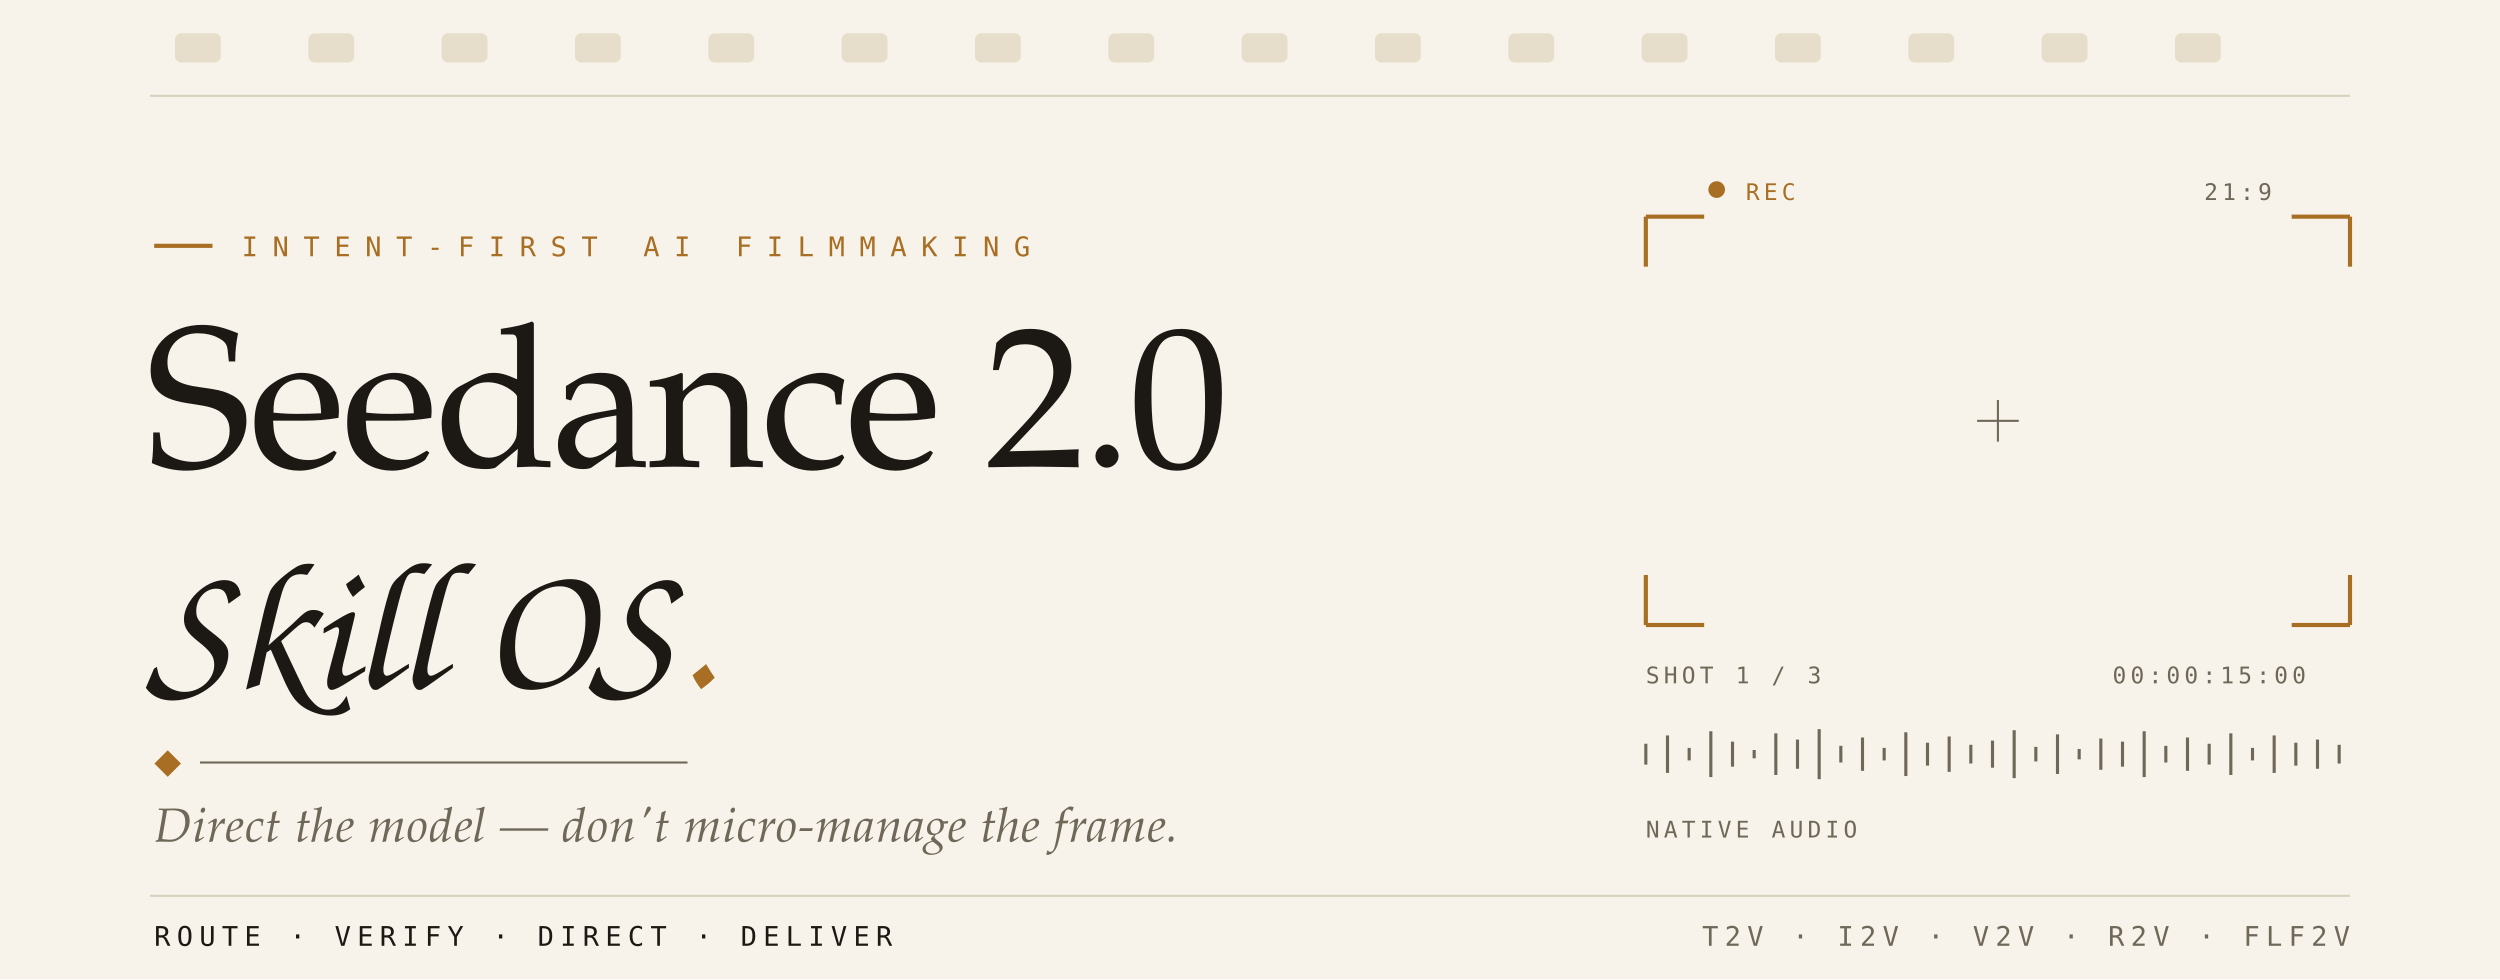
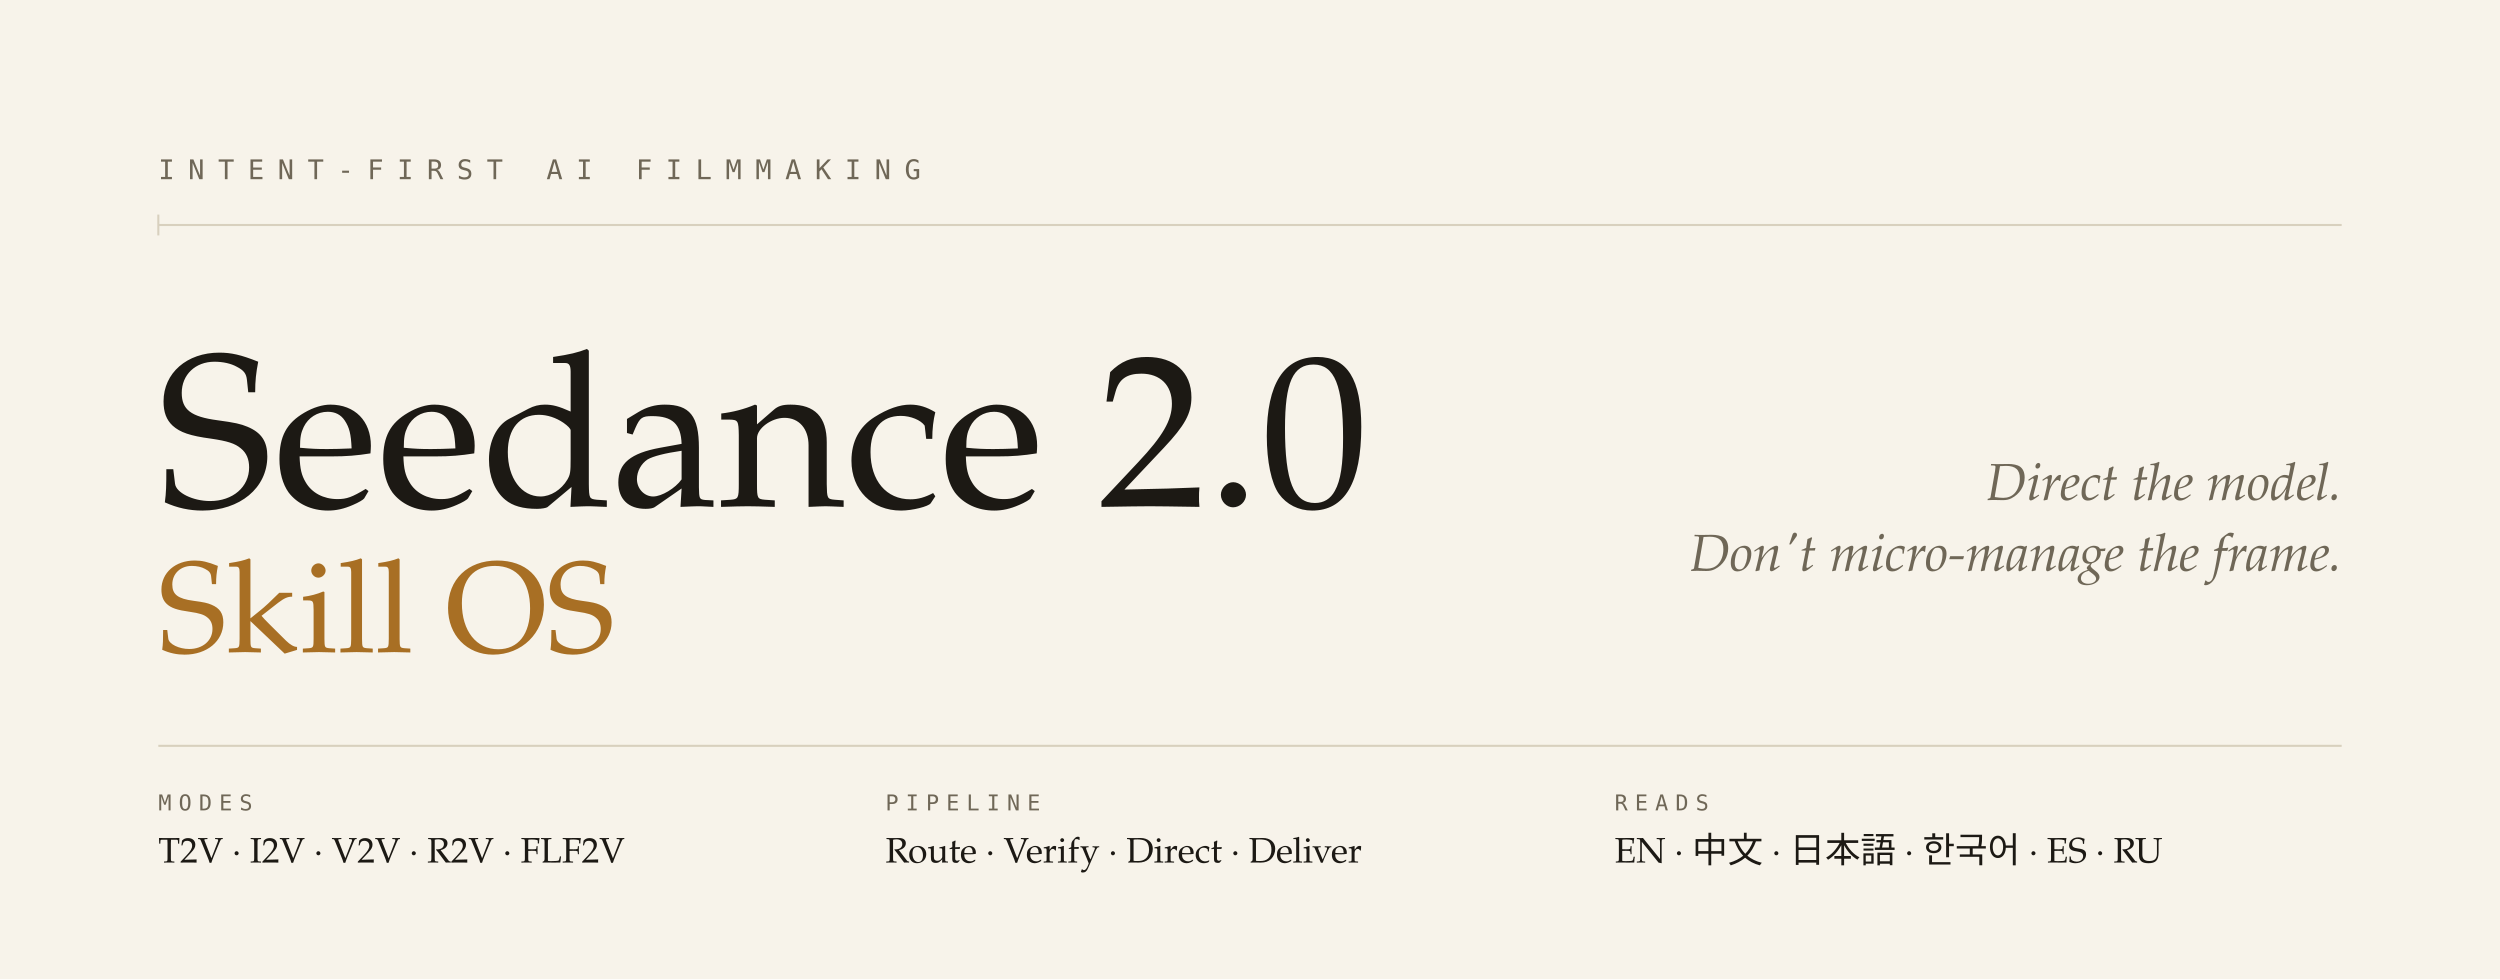
- <svg xmlns="http://www.w3.org/2000/svg" width="1200" height="470" viewBox="0 0 1200 470" role="img" aria-labelledby="title desc">
-   <defs>
-     <style>
-       .display{font:400 96px Didot,'Bodoni MT','Hoefler Text',Baskerville,'Palatino Linotype',Georgia,'Times New Roman',serif;fill:#1C1914;letter-spacing:-1.5px}
-       .display-i{font:italic 400 96px Didot,'Bodoni MT','Hoefler Text',Baskerville,'Palatino Linotype',Georgia,'Times New Roman',serif;fill:#1C1914;letter-spacing:-1.5px}
-       .script{font:400 88px 'Snell Roundhand','Apple Chancery','Gabriola','Segoe Script','Brush Script MT',cursive;fill:#1C1914;letter-spacing:0}
-       .tagline{font:italic 400 23px Didot,'Bodoni MT','Hoefler Text',Baskerville,'Palatino Linotype',Georgia,'Times New Roman',serif;fill:#6F6757;letter-spacing:0.5px}
-       .eyebrow{font:400 13px ui-monospace,'SF Mono',SFMono-Regular,Menlo,Consolas,monospace;fill:#A86F24;letter-spacing:7px}
-       .spec{font:400 13px ui-monospace,'SF Mono',SFMono-Regular,Menlo,Consolas,monospace;fill:#6F6757;letter-spacing:3px}
-       .spec-bright{font:400 13px ui-monospace,'SF Mono',SFMono-Regular,Menlo,Consolas,monospace;fill:#1C1914;letter-spacing:3px}
-       .tiny{font:400 11px ui-monospace,'SF Mono',SFMono-Regular,Menlo,Consolas,monospace;fill:#6F6757;letter-spacing:2px}
-       .tiny-amber{font:400 11px ui-monospace,'SF Mono',SFMono-Regular,Menlo,Consolas,monospace;fill:#A86F24;letter-spacing:2px}
-       .hair{stroke:#D8D0BE;stroke-width:1}
-       .mark{stroke:#A86F24;stroke-width:2;fill:none}
-       .wave{stroke:#6F6757;stroke-width:1.5}
-       .rule{stroke:#6F6757;stroke-width:1}
-     </style>
-   </defs>
+ <svg xmlns="http://www.w3.org/2000/svg" viewBox="0 0 1200 470" width="1200" height="470" role="img">
  <rect width="1200" height="470" fill="#F7F3EA" />
-   <g fill="#E6DECB">
-     <rect x="84" y="16" width="22" height="14" rx="3" />
-     <rect x="148" y="16" width="22" height="14" rx="3" />
-     <rect x="212" y="16" width="22" height="14" rx="3" />
-     <rect x="276" y="16" width="22" height="14" rx="3" />
-     <rect x="340" y="16" width="22" height="14" rx="3" />
-     <rect x="404" y="16" width="22" height="14" rx="3" />
-     <rect x="468" y="16" width="22" height="14" rx="3" />
-     <rect x="532" y="16" width="22" height="14" rx="3" />
-     <rect x="596" y="16" width="22" height="14" rx="3" />
-     <rect x="660" y="16" width="22" height="14" rx="3" />
-     <rect x="724" y="16" width="22" height="14" rx="3" />
-     <rect x="788" y="16" width="22" height="14" rx="3" />
-     <rect x="852" y="16" width="22" height="14" rx="3" />
-     <rect x="916" y="16" width="22" height="14" rx="3" />
-     <rect x="980" y="16" width="22" height="14" rx="3" />
-     <rect x="1044" y="16" width="22" height="14" rx="3" />
-   </g>
-   <line x1="72" y1="46" x2="1128" y2="46" class="hair" />
-   <line x1="74" y1="118" x2="102" y2="118" stroke="#A86F24" stroke-width="2" />
-   <text x="116" y="123" class="eyebrow">INTENT-FIRST AI FILMMAKING</text>
-   <text x="70" y="224" class="display">Seedance 2.0</text>
-   <text x="70" y="330" class="script">Skill OS<tspan fill="#A86F24">.</tspan>
-   </text>
-   <g>
-     <rect x="76" y="362" width="9" height="9" transform="rotate(45 80.5 366.5)" fill="#A86F24" />
-     <line x1="96" y1="366" x2="330" y2="366" class="rule" />
-   </g>
-   <text x="74" y="404" class="tagline">Direct the model — don't micro-manage the frame.</text>
-   <g>
-     <path class="mark" d="M790 104 h28 M790 104 v24" />
-     <path class="mark" d="M1128 104 h-28 M1128 104 v24" />
-     <path class="mark" d="M790 300 h28 M790 300 v-24" />
-     <path class="mark" d="M1128 300 h-28 M1128 300 v-24" />
-     <line x1="959" y1="192" x2="959" y2="212" stroke="#6F6757" stroke-width="1" />
-     <line x1="949" y1="202" x2="969" y2="202" stroke="#6F6757" stroke-width="1" />
-     <text x="838" y="96" class="tiny-amber">REC</text>
-     <circle cx="824" cy="91" r="4" fill="#A86F24" />
-     <text x="1058" y="96" class="tiny">21:9</text>
-     <text x="790" y="328" class="tiny">SHOT 1 / 3</text>
-     <text x="1014" y="328" class="tiny">00:00:15:00</text>
-   </g>
-   <g class="wave">
-     <line x1="790.0" y1="357.0" x2="790.0" y2="367.0" />
-     <line x1="800.4" y1="353.0" x2="800.4" y2="371.0" />
-     <line x1="810.8" y1="359.0" x2="810.8" y2="365.0" />
-     <line x1="821.2" y1="351.0" x2="821.2" y2="373.0" />
-     <line x1="831.6" y1="356.0" x2="831.6" y2="368.0" />
-     <line x1="842.0" y1="360.0" x2="842.0" y2="364.0" />
-     <line x1="852.4" y1="352.0" x2="852.4" y2="372.0" />
-     <line x1="862.8" y1="355.0" x2="862.8" y2="369.0" />
-     <line x1="873.2" y1="350.0" x2="873.2" y2="374.0" />
-     <line x1="883.6" y1="358.0" x2="883.6" y2="366.0" />
-     <line x1="894.0" y1="354.0" x2="894.0" y2="370.0" />
-     <line x1="904.4" y1="359.0" x2="904.4" y2="365.0" />
-     <line x1="914.8" y1="351.5" x2="914.8" y2="372.5" />
-     <line x1="925.2" y1="356.5" x2="925.2" y2="367.5" />
-     <line x1="935.6" y1="353.5" x2="935.6" y2="370.5" />
-     <line x1="946.0" y1="357.5" x2="946.0" y2="366.5" />
-     <line x1="956.4" y1="355.5" x2="956.4" y2="368.5" />
-     <line x1="966.8" y1="350.5" x2="966.8" y2="373.5" />
-     <line x1="977.2" y1="358.5" x2="977.2" y2="365.5" />
-     <line x1="987.6" y1="352.5" x2="987.6" y2="371.5" />
-     <line x1="998.0" y1="359.5" x2="998.0" y2="364.5" />
-     <line x1="1008.4" y1="354.5" x2="1008.4" y2="369.5" />
-     <line x1="1018.8" y1="356.0" x2="1018.8" y2="368.0" />
-     <line x1="1029.2" y1="351.0" x2="1029.2" y2="373.0" />
-     <line x1="1039.6" y1="358.0" x2="1039.6" y2="366.0" />
-     <line x1="1050.0" y1="354.0" x2="1050.0" y2="370.0" />
-     <line x1="1060.4" y1="357.0" x2="1060.4" y2="367.0" />
-     <line x1="1070.8" y1="352.0" x2="1070.8" y2="372.0" />
-     <line x1="1081.2" y1="359.0" x2="1081.2" y2="365.0" />
-     <line x1="1091.6" y1="353.0" x2="1091.6" y2="371.0" />
-     <line x1="1102.0" y1="356.5" x2="1102.0" y2="367.5" />
-     <line x1="1112.4" y1="355.0" x2="1112.4" y2="369.0" />
-     <line x1="1122.8" y1="357.5" x2="1122.8" y2="366.5" />
-   </g>
-   <text x="790" y="402" class="tiny">NATIVE AUDIO</text>
-   <line x1="72" y1="430" x2="1128" y2="430" class="hair" />
-   <text x="74" y="454" class="spec-bright">ROUTE · VERIFY · DIRECT · DELIVER</text>
-   <text x="1128" y="454" text-anchor="end" class="spec">T2V · I2V · V2V · R2V · FLF2V</text>
+   <text x="76" y="86" font-family="ui-monospace, SFMono-Regular, 'SF Mono', Menlo, Consolas, monospace" font-size="13" letter-spacing="6.5" fill="#6F6757">INTENT-FIRST AI FILMMAKING</text>
+   <line x1="76" y1="108" x2="1124" y2="108" stroke="#D8D0BE" stroke-width="1" />
+   <line x1="76" y1="103" x2="76" y2="113" stroke="#D8D0BE" stroke-width="1" />
+   <text x="76" y="243" font-family="Didot, 'Bodoni MT', 'Hoefler Text', Baskerville, 'Palatino Linotype', Georgia, serif" font-size="104" fill="#1C1914">Seedance 2.0</text>
+   <text x="76" y="313" font-family="Didot, 'Bodoni MT', 'Hoefler Text', Baskerville, 'Palatino Linotype', Georgia, serif" font-size="62" fill="#A86F24">Skill OS</text>
+   <text x="1124" y="240" text-anchor="end" font-family="Didot, 'Bodoni MT', 'Hoefler Text', Baskerville, 'Palatino Linotype', Georgia, serif" font-size="25" font-style="italic" fill="#6F6757">Direct the model.</text>
+   <text x="1124" y="274" text-anchor="end" font-family="Didot, 'Bodoni MT', 'Hoefler Text', Baskerville, 'Palatino Linotype', Georgia, serif" font-size="25" font-style="italic" fill="#6F6757">Don't micro-manage the frame.</text>
+   <line x1="76" y1="358" x2="1124" y2="358" stroke="#D8D0BE" stroke-width="1" />
+   <text x="76" y="389" font-family="ui-monospace, SFMono-Regular, 'SF Mono', Menlo, Consolas, monospace" font-size="10.5" letter-spacing="3.4" fill="#6F6757">MODES</text>
+   <text x="76" y="414" font-family="Didot, 'Bodoni MT', 'Hoefler Text', Baskerville, 'Palatino Linotype', Georgia, serif" font-size="17" fill="#1C1914">T2V · I2V · V2V · R2V · FLF2V</text>
+   <text x="425" y="389" font-family="ui-monospace, SFMono-Regular, 'SF Mono', Menlo, Consolas, monospace" font-size="10.5" letter-spacing="3.4" fill="#6F6757">PIPELINE</text>
+   <text x="425" y="414" font-family="Didot, 'Bodoni MT', 'Hoefler Text', Baskerville, 'Palatino Linotype', Georgia, serif" font-size="17" fill="#1C1914">Route · Verify · Direct · Deliver</text>
+   <text x="775" y="389" font-family="ui-monospace, SFMono-Regular, 'SF Mono', Menlo, Consolas, monospace" font-size="10.5" letter-spacing="3.4" fill="#6F6757">READS</text>
+   <text x="775" y="414" font-family="Didot, 'Bodoni MT', 'Hoefler Text', Baskerville, 'Palatino Linotype', Georgia, serif" font-size="17" fill="#1C1914">EN · 中文 · 日本語 · 한국어 · ES · RU</text>
</svg>
